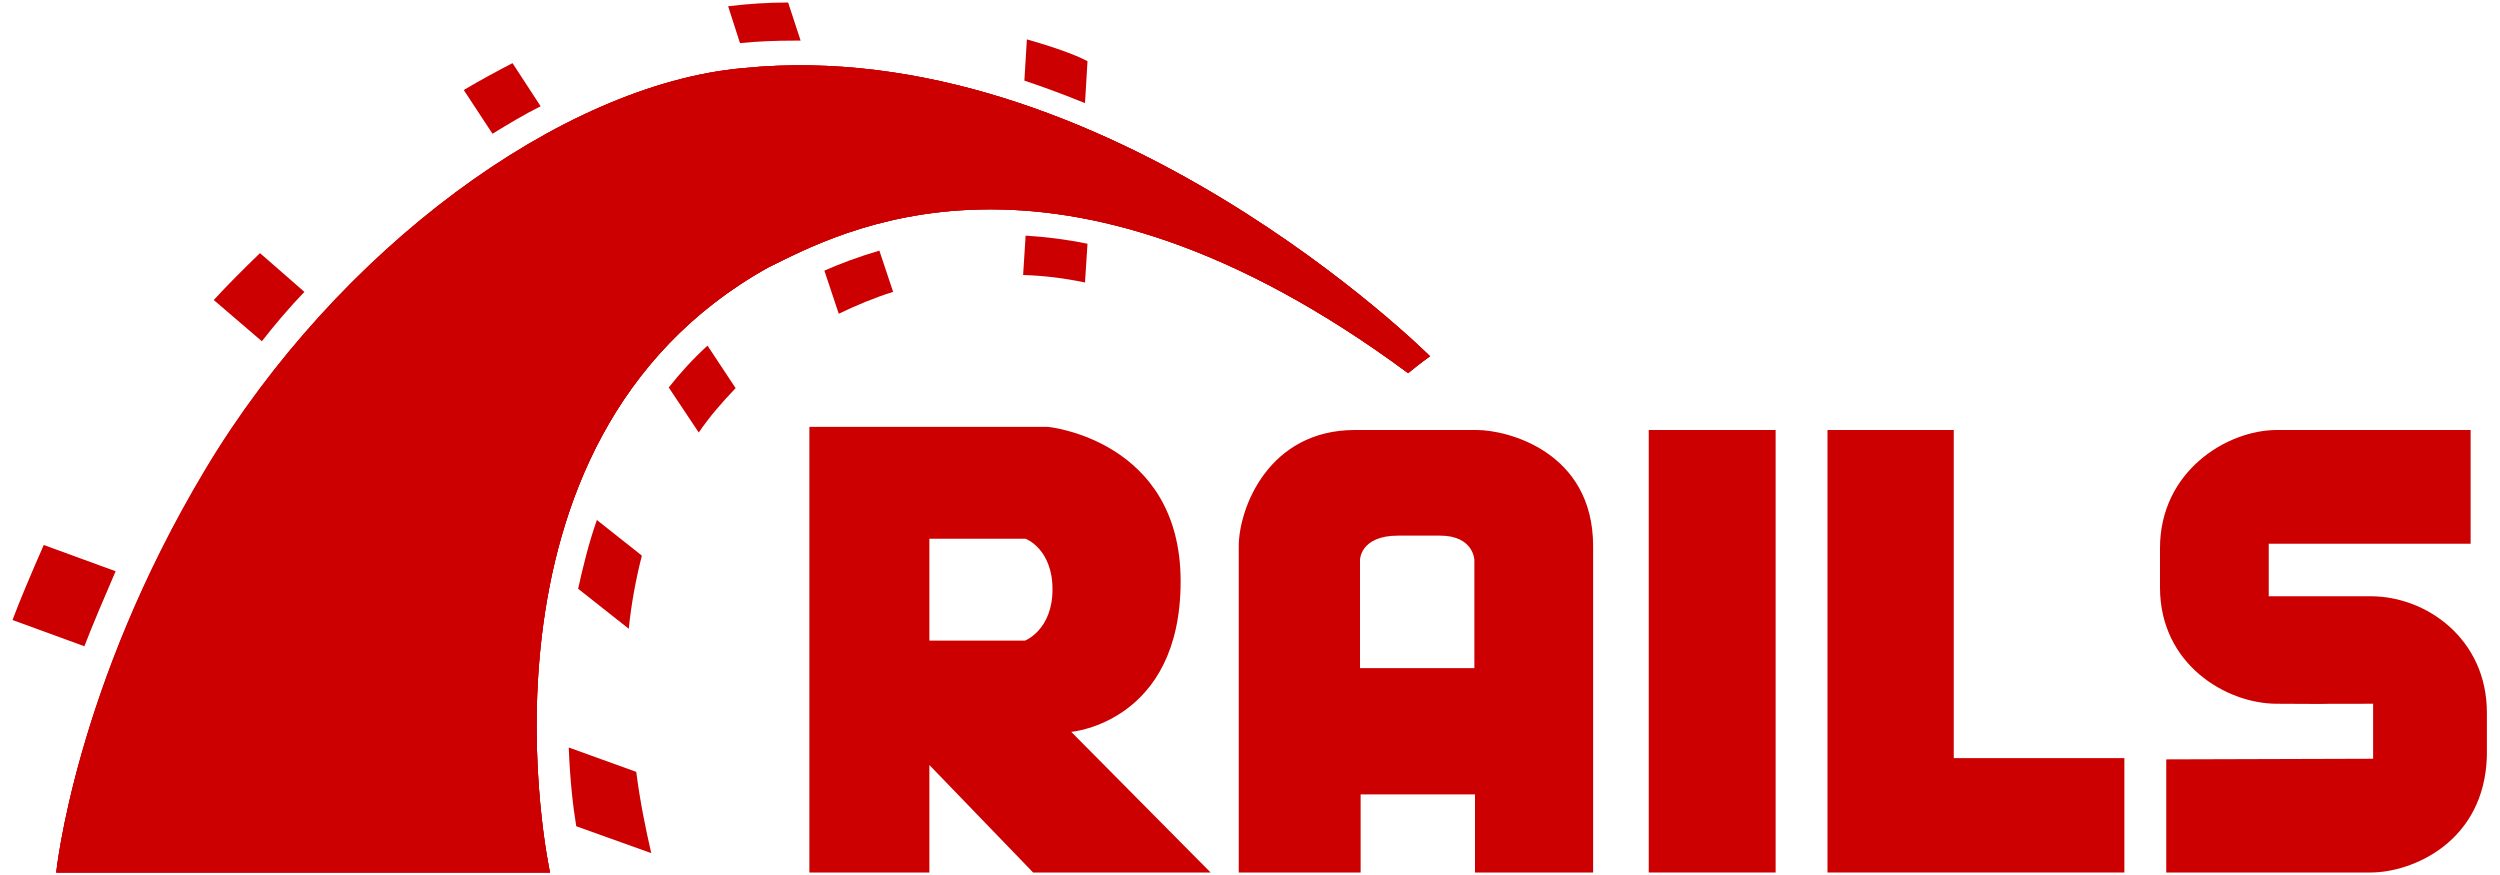
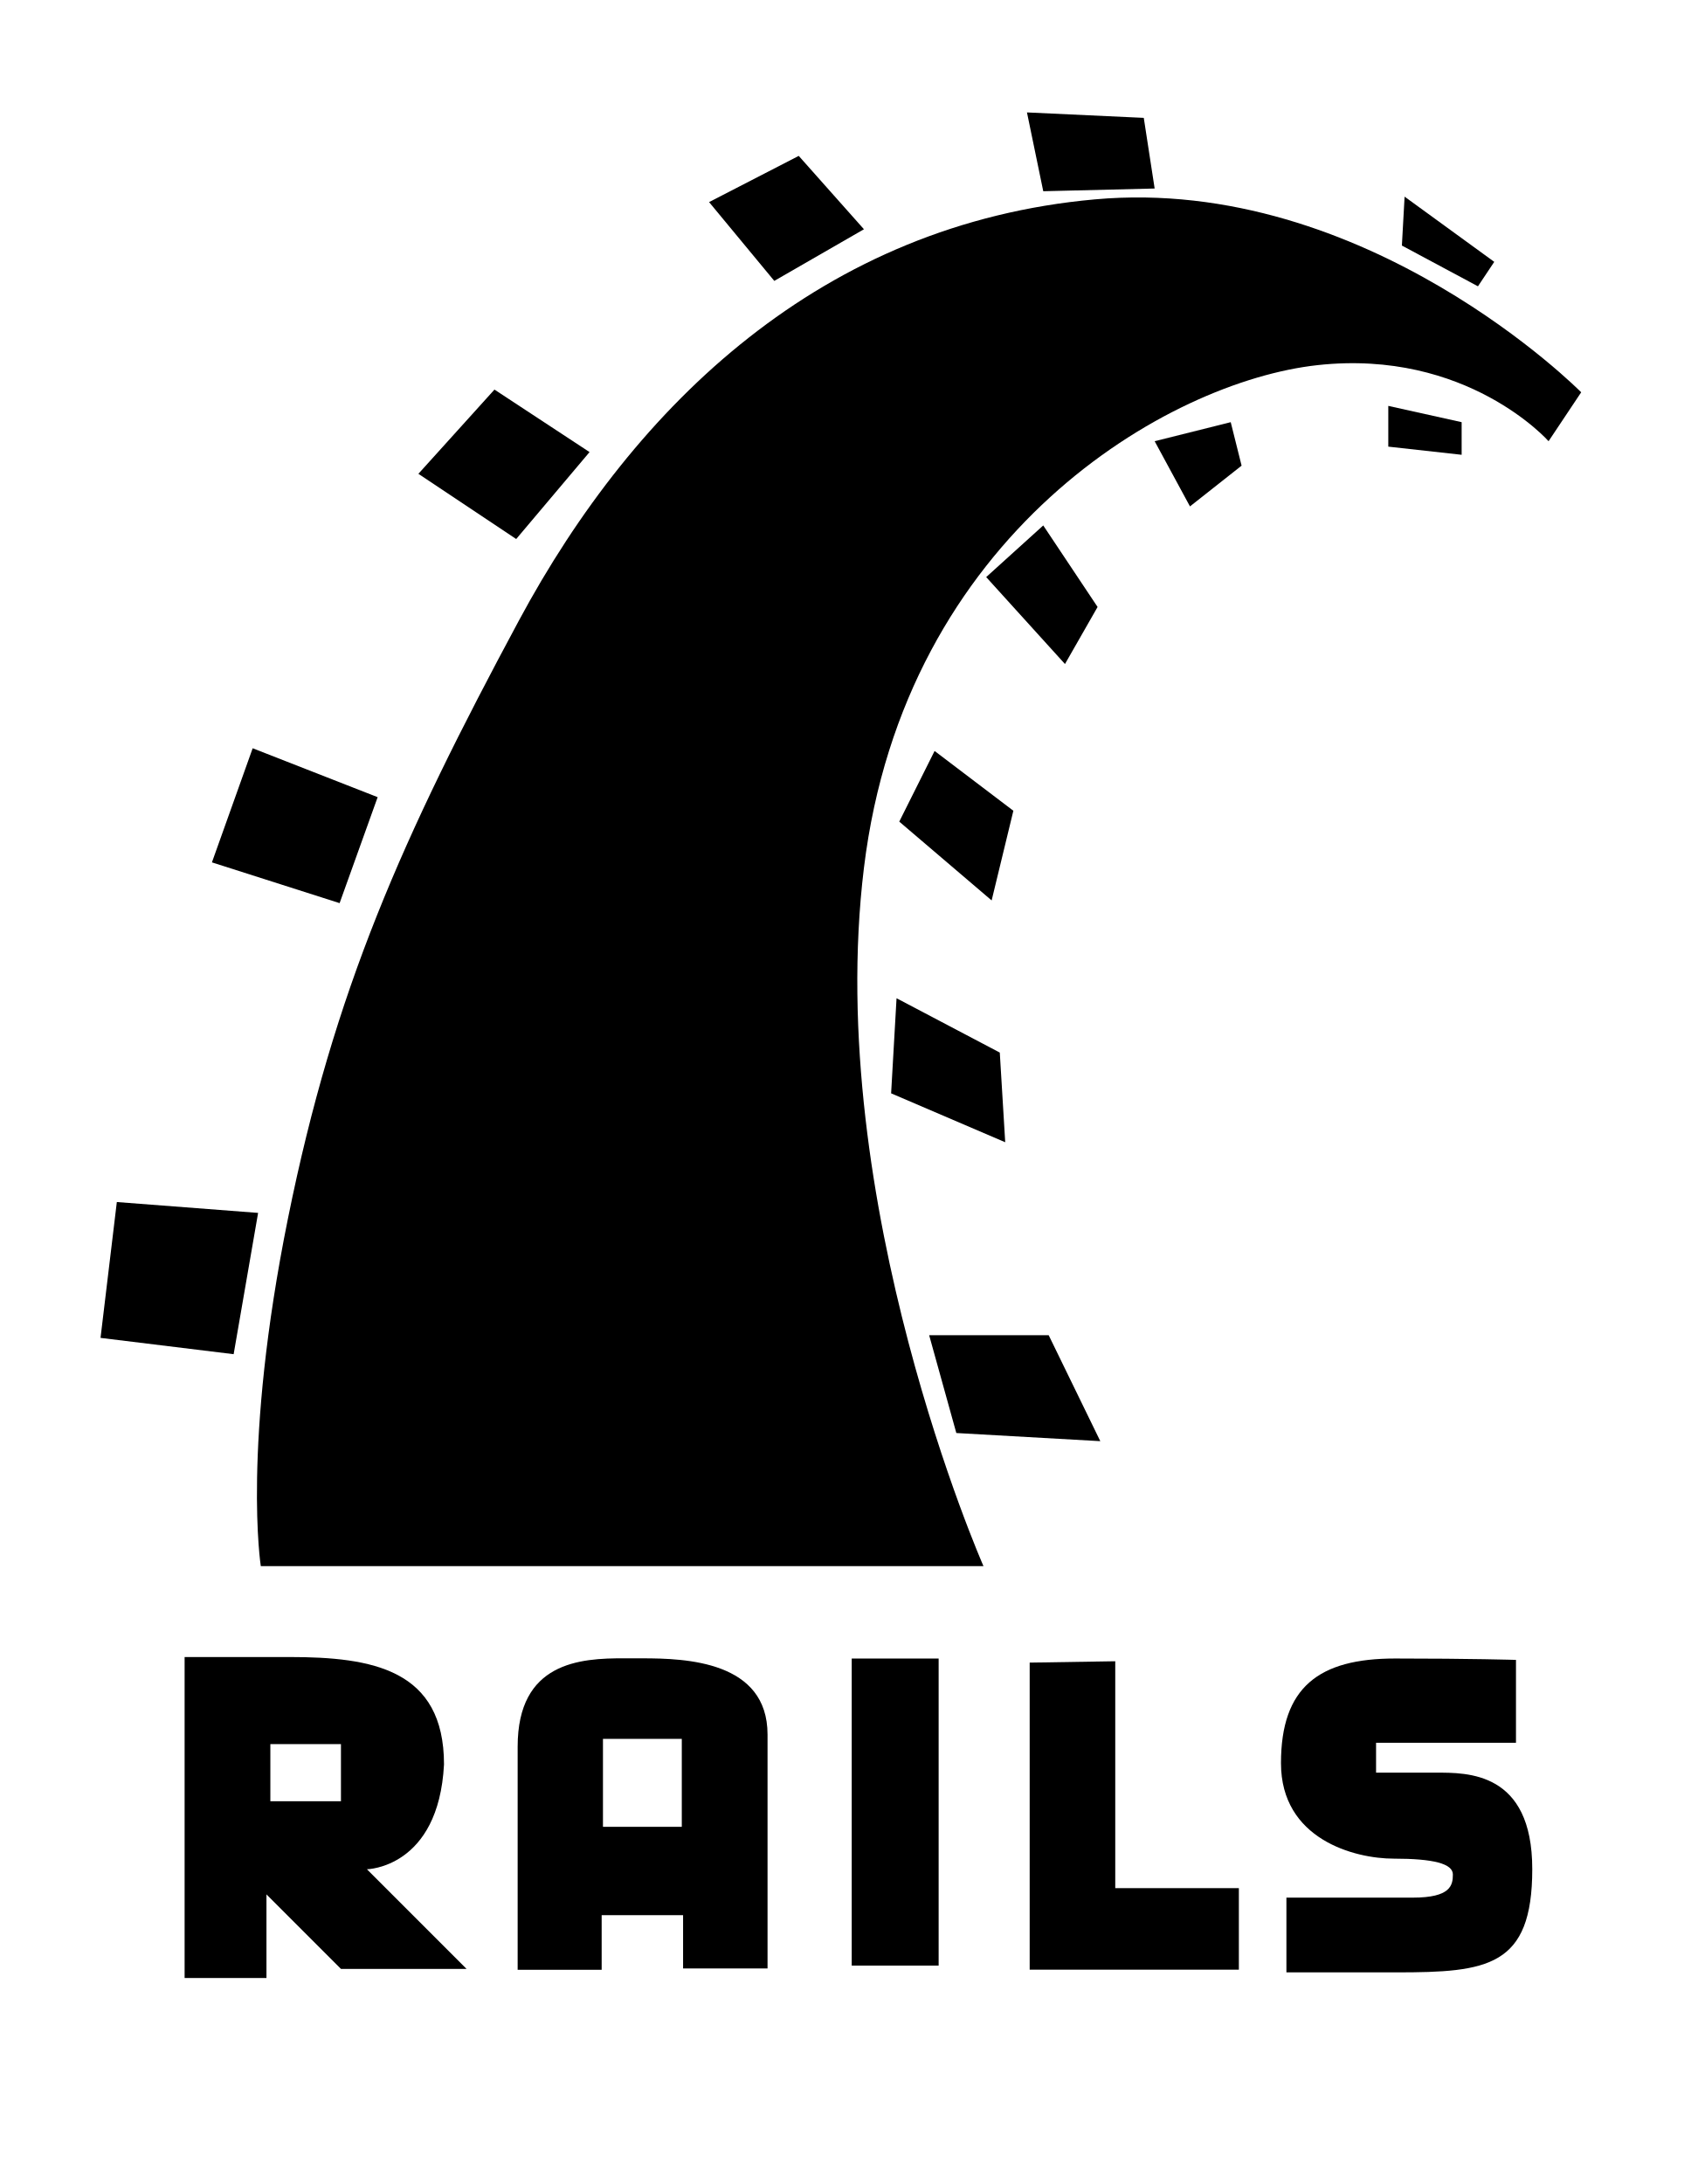
- <svg xmlns="http://www.w3.org/2000/svg" id="Layer_1" x="0" y="0" enable-background="new 0 0 400 140" version="1.1" viewBox="0 0 400 140" xml:space="preserve">
-   <style>.a{fill:#c00}</style>
-   <g>
-     <path d="M346.6,121.5v18.1c0,0,23.4,0,32.7,0c6.7,0,18.2-4.9,18.6-18.6c0-0.6,0-6.5,0-7c0-11.7-9.6-18.6-18.6-18.6 c-4.2,0-16.3,0-16.3,0V87l32.3,0V68.8c0,0-22.2,0-31,0c-8,0-18.7,6.6-18.7,18.9c0,1.2,0,5.2,0,6.3c0,12.3,10.6,18.6,18.7,18.6 c22.5,0.1-5.4,0,15.4,0c0,8.8,0,8.8,0,8.8" class="a" />
-     <path d="M171.4,117.1c0,0,17.5-1.5,17.5-24.1s-21.2-24.7-21.2-24.7h-38.2v71.3h19.2v-17.2l16.6,17.2h28.4 L171.4,117.1z M164,102.5h-15.3V86.2h15.4c0,0,4.3,1.6,4.3,8.1S164,102.5,164,102.5z" class="a" />
-     <path d="M236.3,68.8c-4.9,0-5.6,0-19.5,0c-13.9,0-18.6,12.6-18.6,18.6c0,13,0,52.2,0,52.2h19.5v-12.5H236v12.5h18.9 c0,0,0-38.5,0-52.2C254.9,72.2,241.1,68.8,236.3,68.8z M236,106.9h-18.4V89.6c0,0,0-3.9,6.1-3.9c5.6,0,1,0,6.7,0 c5.4,0,5.5,3.9,5.5,3.9V106.9z" class="a" />
-     <rect width="20.3" height="70.8" x="263.8" y="68.8" class="a" />
-     <polygon points="312.6 121.3 312.6 68.8 292.4 68.8 292.4 121.3 292.4 139.6 312.6 139.6 339.9 139.6 339.9 121.3" class="a" />
-     <path d="M9,139.6h79c0,0-15.1-68.9,34.9-96.8c10.9-5.3,45.6-25.1,102.4,16.9c1.8-1.5,3.5-2.7,3.5-2.7 S176.8,5.1,118.9,10.9C89.8,13.5,54,40,33,75S9,139.6,9,139.6z" class="a" />
-     <path d="M9,139.6h79c0,0-15.1-68.9,34.9-96.8c10.9-5.3,45.6-25.1,102.4,16.9c1.8-1.5,3.5-2.7,3.5-2.7 S176.8,5.1,118.9,10.9C89.8,13.5,54,40,33,75S9,139.6,9,139.6z" class="a" />
-     <path d="M9,139.6h79c0,0-15.1-68.9,34.9-96.8c10.9-5.3,45.6-25.1,102.4,16.9c1.8-1.5,3.5-2.7,3.5-2.7 S176.8,5.1,118.9,10.9C89.7,13.5,53.9,40,32.9,75S9,139.6,9,139.6z" class="a" />
-     <path d="M173.6,16.5l0.4-6.7c-0.9-0.5-3.4-1.7-9.7-3.5l-0.4,6.6C167.2,14,170.4,15.2,173.6,16.5z" class="a" />
-     <path d="M164.1,37.7l-0.4,6.3c3.3,0.1,6.6,0.5,9.9,1.2l0.4-6.2C170.6,38.3,167.3,37.9,164.1,37.7z" class="a" />
-     <path d="M127.1,6.5c0.3,0,0.7,0,1,0l-2-6.1c-3.1,0-6.3,0.2-9.6,0.6l1.9,5.9C121.3,6.6,124.2,6.5,127.1,6.5z" class="a" />
-     <path d="M131.9,43.3l2.3,6.9c2.9-1.4,5.8-2.6,8.7-3.5l-2.2-6.6C137.3,41.1,134.4,42.2,131.9,43.3z" class="a" />
-     <path d="M86.5,17L82,10.1c-2.5,1.3-5.1,2.7-7.8,4.3l4.6,7C81.4,19.8,83.9,18.3,86.5,17z" class="a" />
-     <path d="M107,62l4.8,7.2c1.7-2.5,3.7-4.8,5.9-7.1l-4.5-6.8C110.9,57.4,108.8,59.7,107,62z" class="a" />
-     <path d="M92.5,94.2l8.1,6.4c0.4-3.9,1.1-7.8,2.1-11.7l-7.2-5.7C94.2,86.9,93.3,90.6,92.5,94.2z" class="a" />
-     <path d="M48.7,46.7l-7.1-6.2c-2.6,2.5-5.1,5-7.4,7.5l7.7,6.6C44,51.9,46.3,49.2,48.7,46.7z" class="a" />
-     <path d="M18.5,91.4L7,87.2c-1.9,4.3-4,9.3-5,12l11.5,4.2C14.8,100,16.9,95.1,18.5,91.4z" class="a" />
-     <path d="M91,119.6c0.2,5.3,0.7,9.6,1.2,12.6l12,4.3c-0.9-3.9-1.8-8.3-2.4-13L91,119.6z" class="a" />
+ <svg xmlns="http://www.w3.org/2000/svg" height="157.564px" id="svg3120" style="enable-background:new 0 0 122.498 157.564;" version="1.1" viewBox="0 0 122.498 157.564" width="122.498px" xml:space="preserve">
+   <g id="layer7" transform="translate(-273.2731,-435.9545)">
+     <path d="M286.594,555.5v23.156h5.906v-6.031l5.375,5.375h9.062l-7.188-7.188   c0,0,5.171-0.084,5.562-7.562c0-6.861-5.177-7.75-11.156-7.75H286.594z M292.781,561.781h5.094v4.125h-5.094V561.781z" id="path3993" />
+     <path d="M318.344,555.594c-3.234-0.019-7.719,0.281-7.719,6.375v16.094h6.062   v-3.938h5.875v3.844h6.094v-16.875c0-5.293-5.881-5.5-9.031-5.5C319.231,555.594,318.806,555.597,318.344,555.594z    M316.781,561.406h5.688v6.344h-5.688V561.406z" id="path3997" />
+     <rect height="22.152" id="rect4001" width="6.272" x="334.73" y="555.609" />
+     <path d="M347.571,555.903v22.152h15.094v-5.881h-8.919v-16.369L347.571,555.903z" id="path4003" />
+     <path d="M382.661,555.707v5.979h-10.096   v2.156c0,0,2.059,0,4.312,0s6.959-0.098,6.959,6.96c0,7.057-3.234,7.449-9.801,7.449c-6.568,0-7.939,0-7.939,0v-5.392   c0,0,6.371,0,9.115,0s2.896-0.894,2.896-1.672s-1.403-1.141-4.257-1.141s-8.146-1.402-8.146-6.891c0-5.489,2.744-7.548,8.233-7.548   S382.661,555.707,382.661,555.707L382.661,555.707z" id="path4005" />
+   </g>
+   <g id="layer6" transform="translate(-273.2731,-435.9545)">
+     <path d="M292.092,548.944h52.146   c0,0-11.566-26.269-8.626-50.381c2.941-24.112,21.956-35.091,32.738-36.267c10.781-1.177,16.663,5.489,16.663,5.489l2.353-3.529   c0,0-15.487-15.683-35.091-13.918c-19.604,1.764-33.13,14.702-41.559,30.385c-8.43,15.684-13.331,26.661-16.663,43.128   S292.092,548.944,292.092,548.944z" id="path3966" />
+     <path d="M281.703,522.675l10.194,0.784l-1.765,10.193l-9.605-1.176   L281.703,522.675z" id="path3968" />
+     <path d="M297.778,501.111l2.745-7.645l-9.018-3.529l-2.94,8.233L297.778,501.111z" id="path3970" />
+     <path d="M310.52,474.842l5.293-6.272l-6.861-4.509l-5.489,6.076L310.52,474.842z" id="path3972" />
+     <path d="M324.438,450.534l4.705,5.685l6.469-3.725l-4.705-5.293L324.438,450.534z" id="path3974" />
+     <path d="M347.375,444.065l1.176,5.686l8.038-0.196l-0.785-5.097L347.375,444.065z" id="path3976" />
+     <path d="M374.624,450.142l-0.196,3.528l5.489,2.94l1.176-1.764L374.624,450.142z" id="path3978" />
+     <path d="M373.447,465.237v2.94l5.293,0.588v-2.353L373.447,465.237z" id="path3980" />
+     <path d="M356.589,467.785l2.548,4.704l3.725-2.94l-0.784-3.137L356.589,467.785z" id="path3982" />
+     <path d="M348.55,473.863l3.921,5.881l-2.353,4.116l-5.685-6.272L348.55,473.863z" id="path3984" />
+     <path d="M340.71,490.133l-2.549,5.097l6.665,5.686l1.568-6.47L340.71,490.133z" id="path3986" />
+     <path d="M337.965,507.972l-0.392,6.861l8.233,3.529l-0.392-6.47L337.965,507.972z" id="path3988" />
+     <path d="M340.317,532.281l1.961,7.058l10.389,0.588l-3.725-7.646H340.317z" id="path3990" />
  </g>
</svg>
